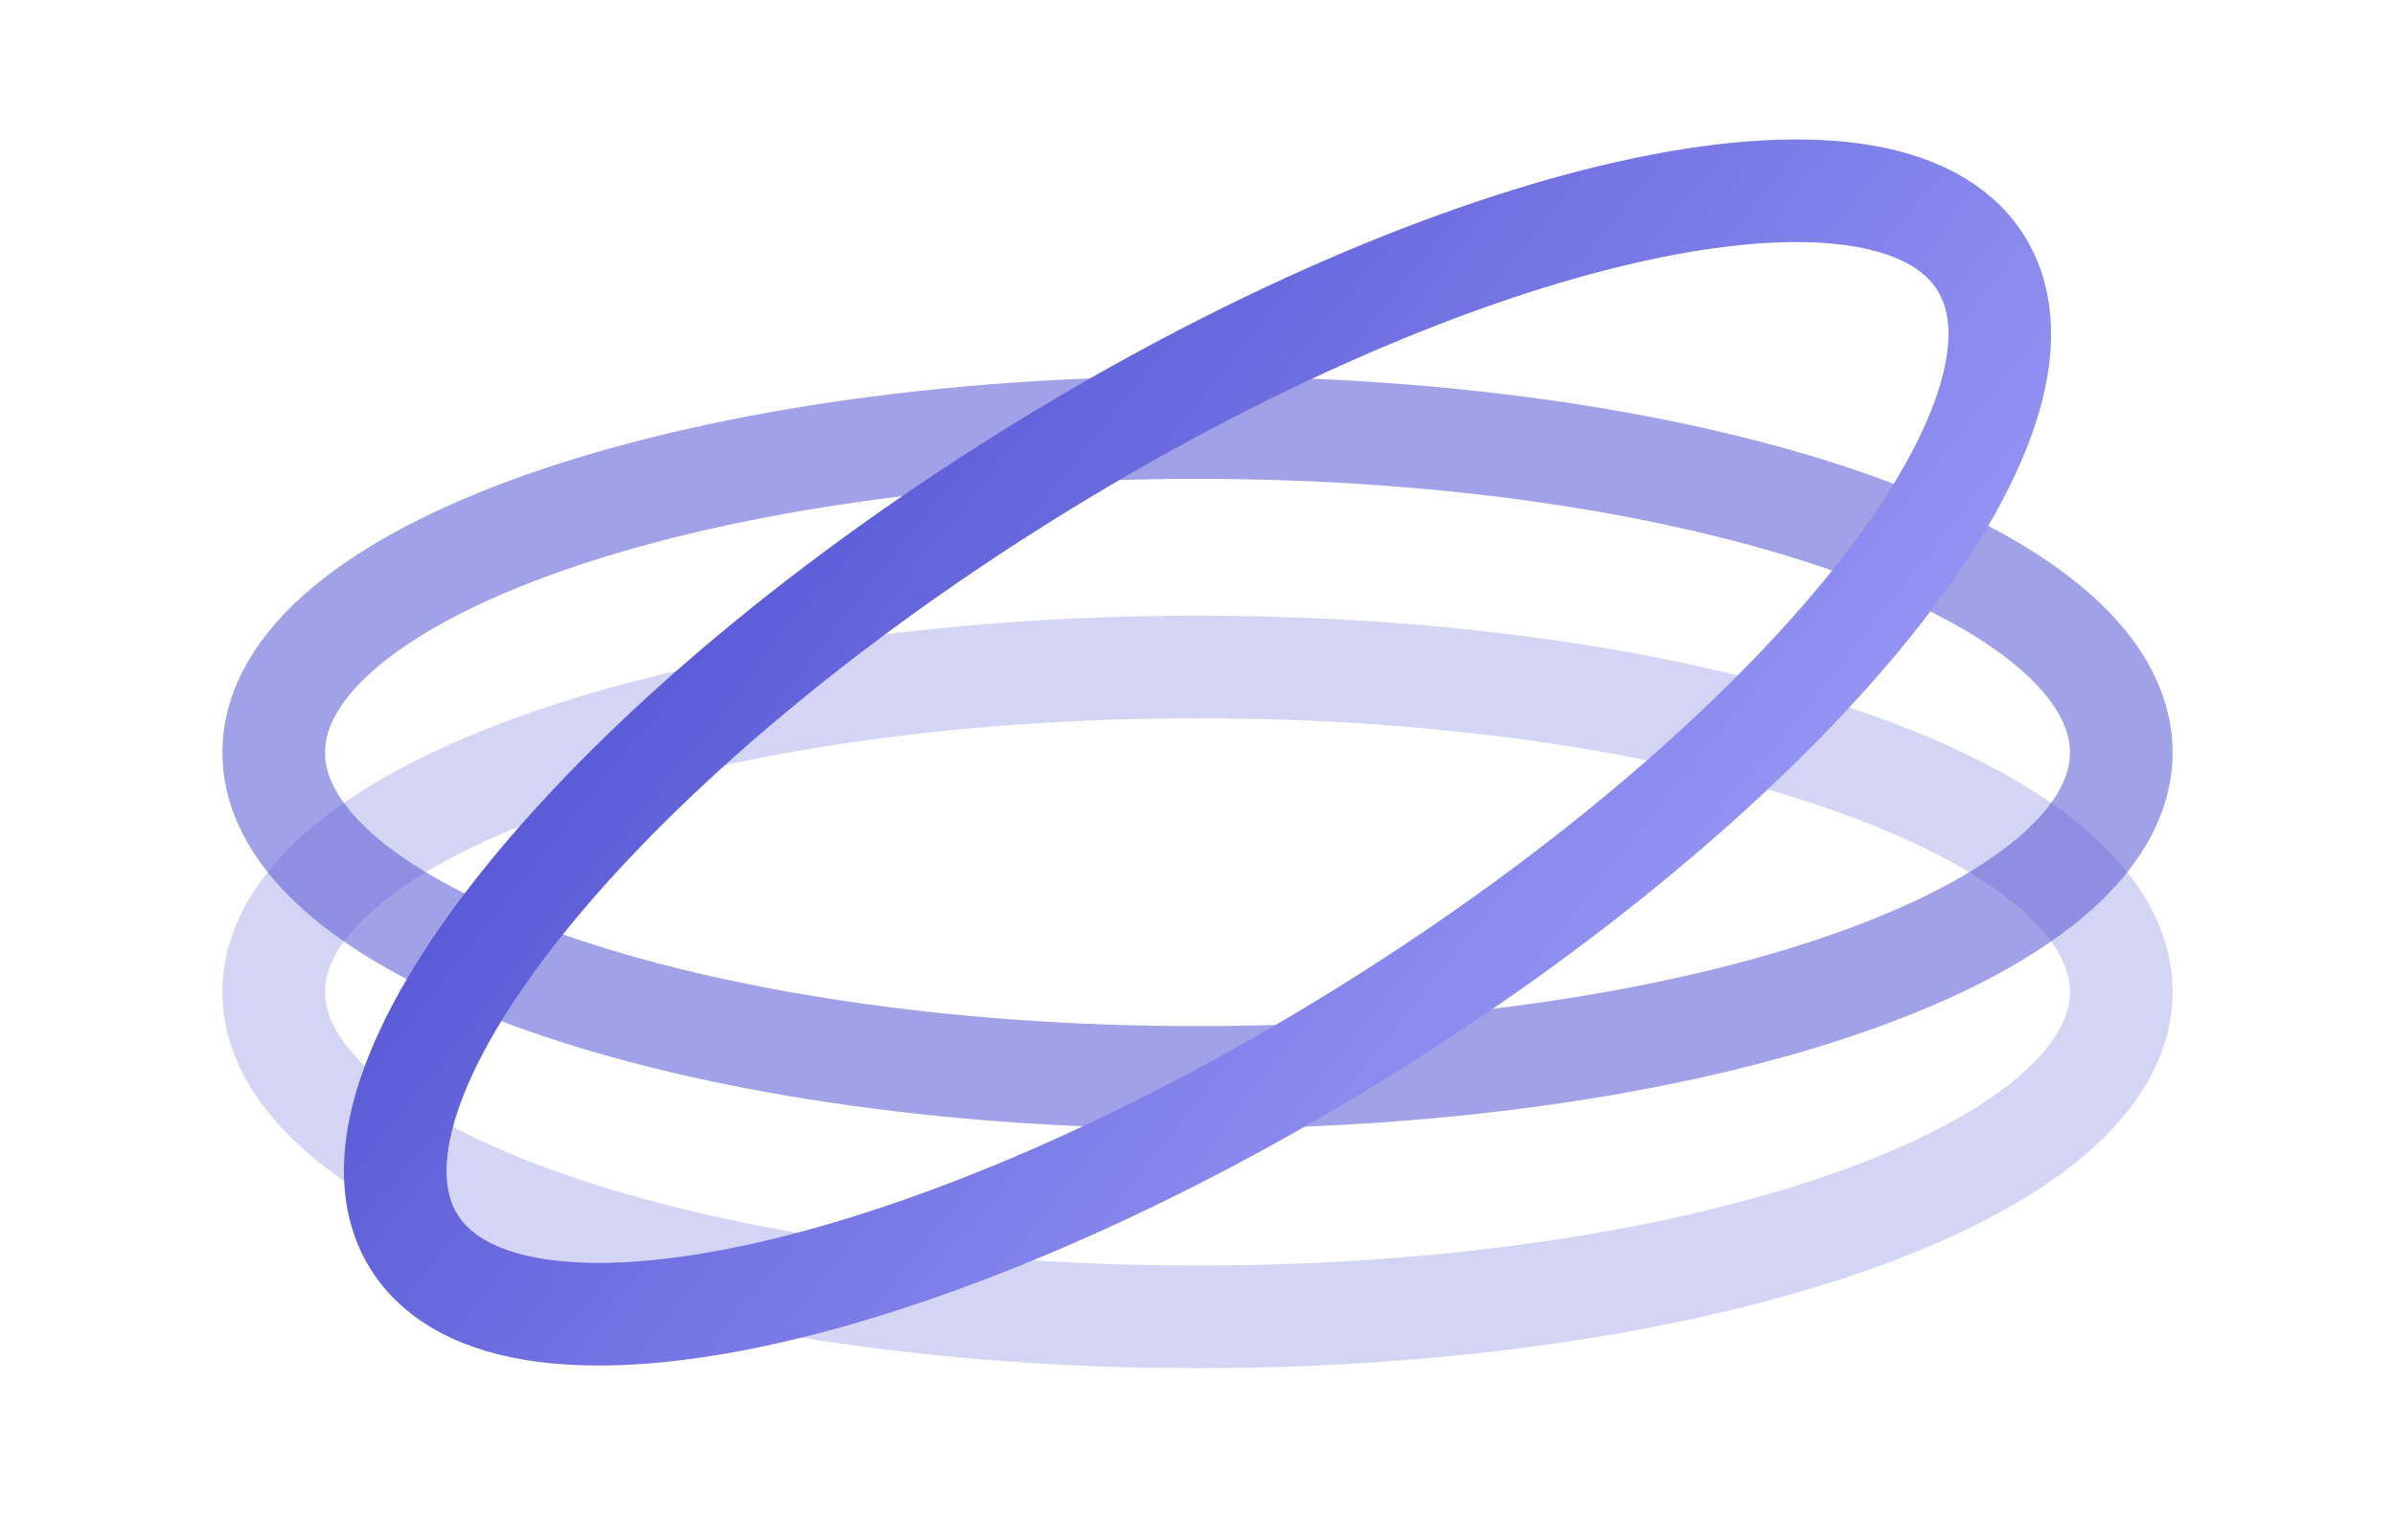
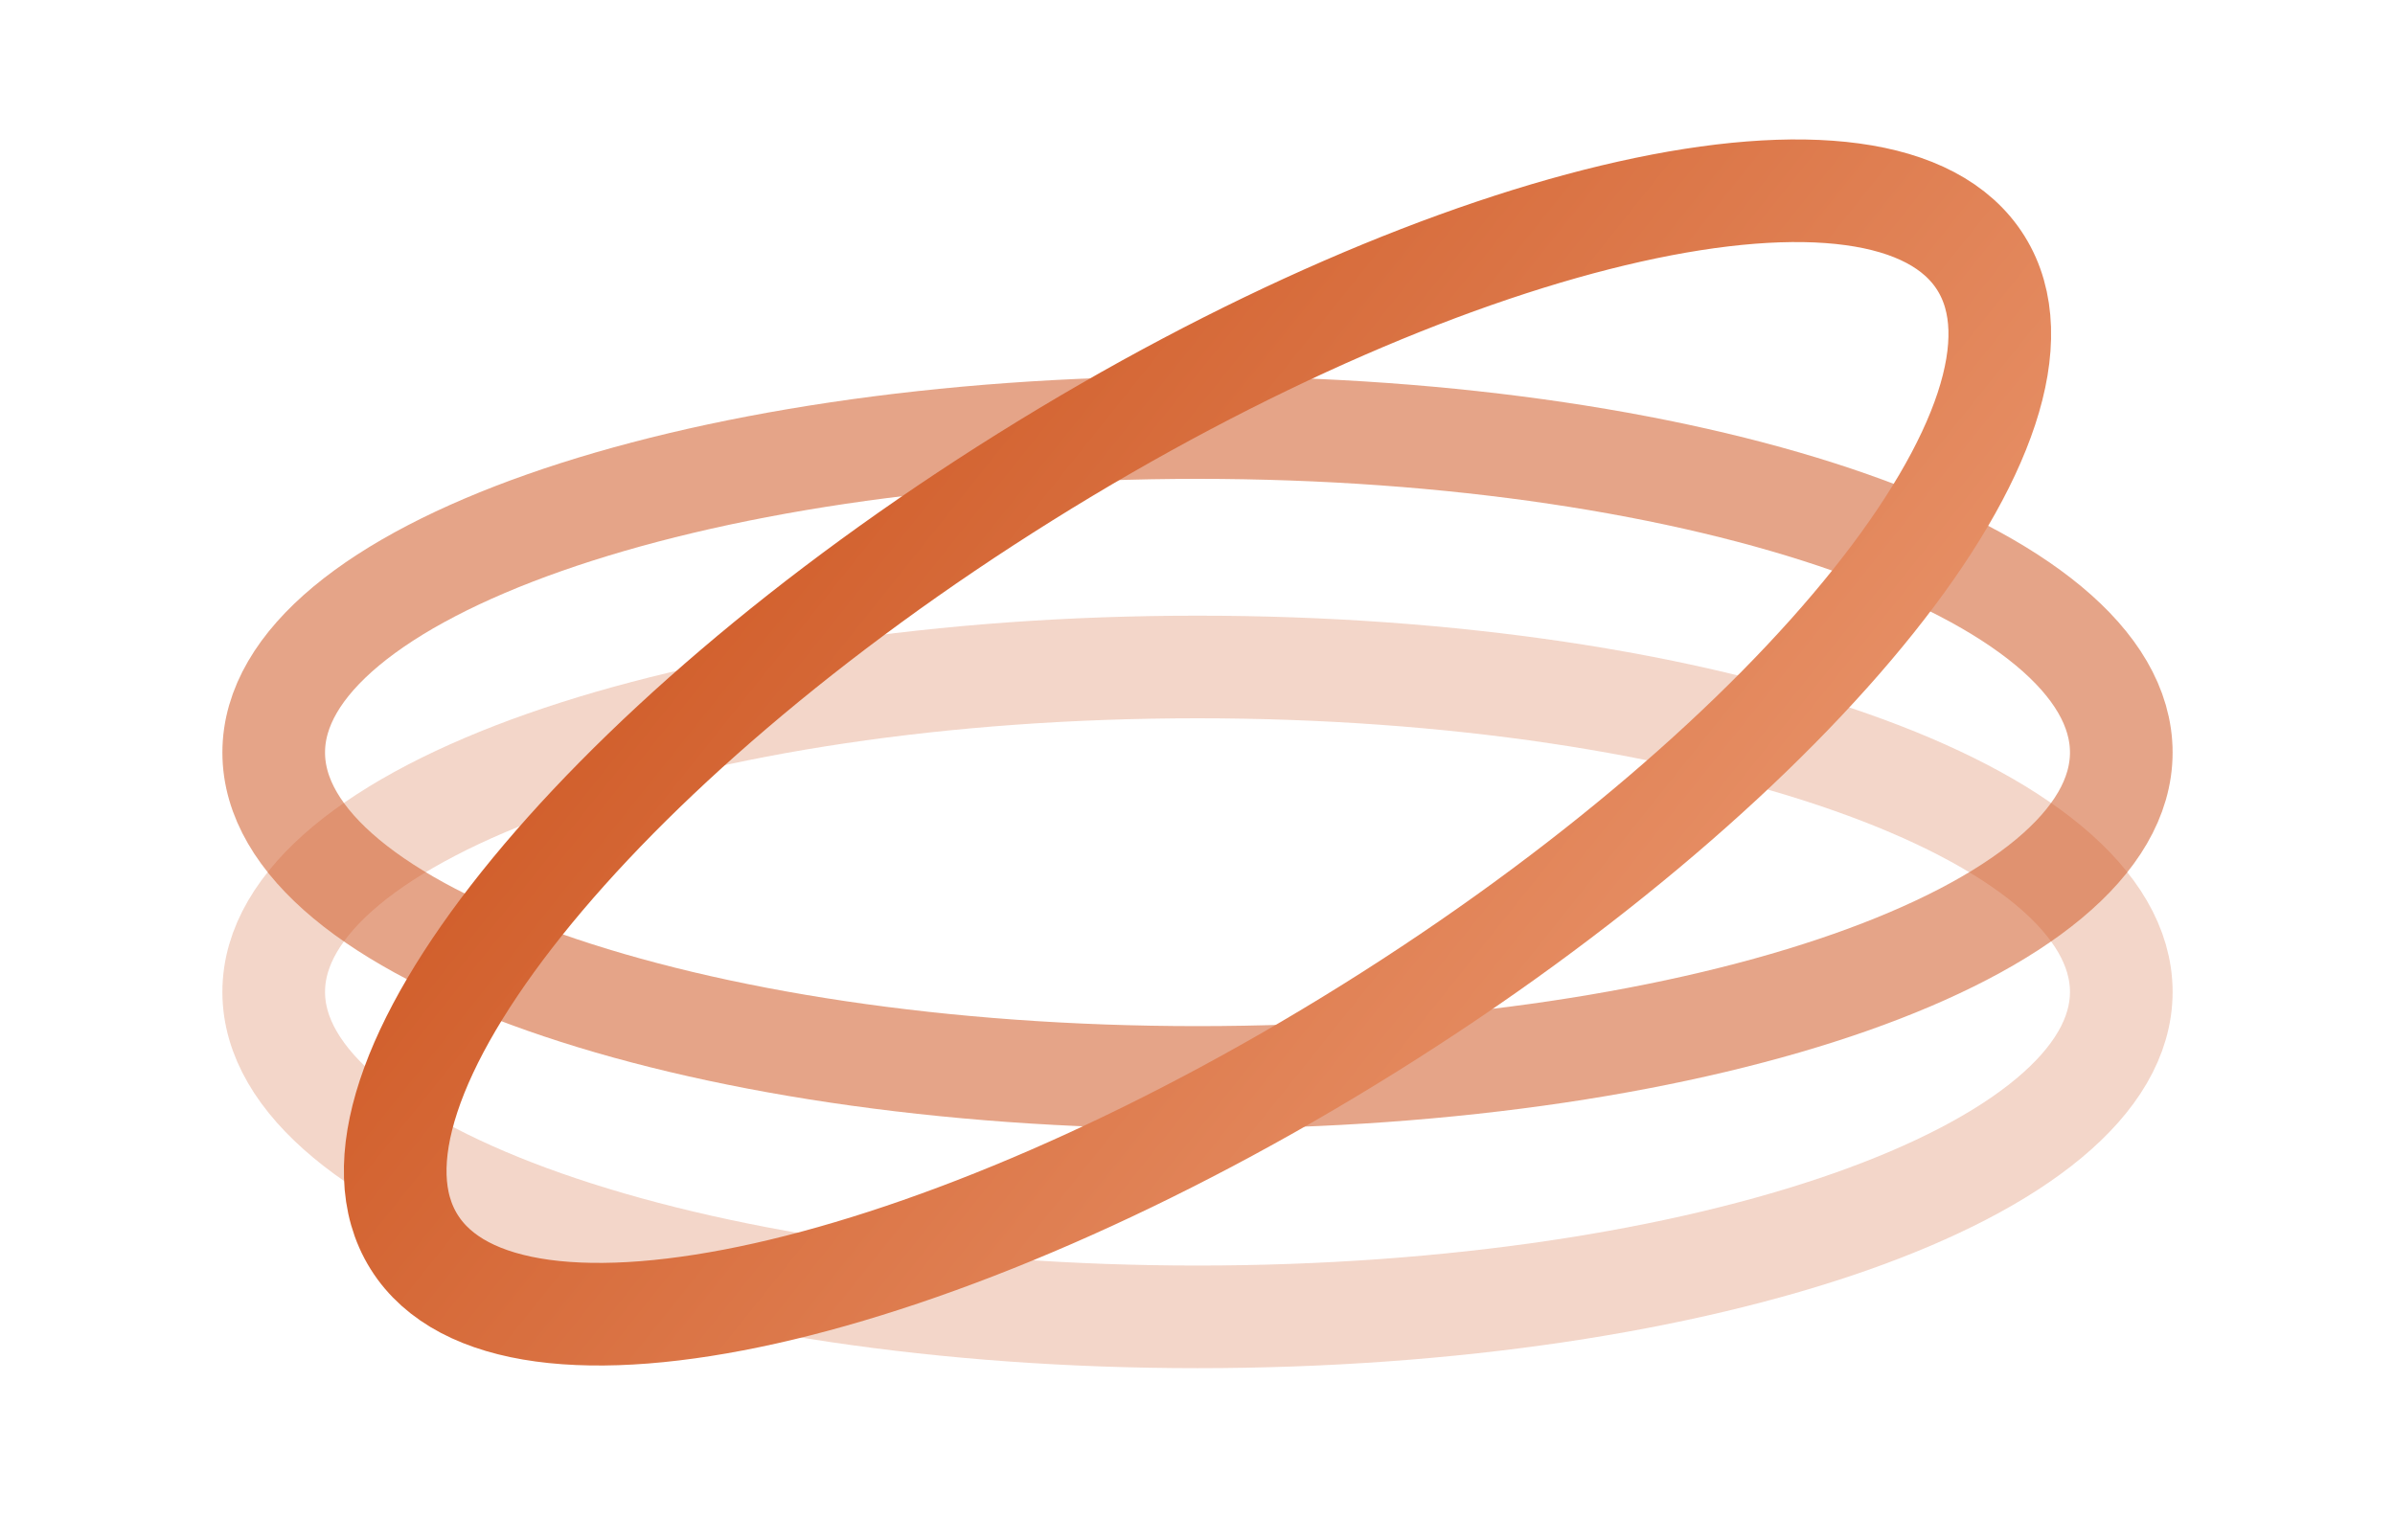
<svg xmlns="http://www.w3.org/2000/svg" viewBox="0 0 140 90">
  <defs>
    <linearGradient id="g1" x1="0" y1="0" x2="1" y2="1">
-       <stop offset="0" stop-color="#5454D4" />
-       <stop offset="1" stop-color="#9A9AF7" />
+       <stop offset="0" stop-color="#CF5A26" />
+       <stop offset="1" stop-color="#E8936A" />
    </linearGradient>
    <linearGradient id="g2" x1="0" y1="0" x2="1" y2="0">
-       <stop offset="0" stop-color="#5454D4" />
-       <stop offset="1" stop-color="#22D3C5" />
+       <stop offset="0" stop-color="#CF5A26" />
+       <stop offset="1" stop-color="#E8936A" />
    </linearGradient>
    <linearGradient id="g3" x1="0" y1="1" x2="0" y2="0">
-       <stop offset="0" stop-color="#5454D4" stop-opacity=".25" />
-       <stop offset="1" stop-color="#5454D4" />
+       <stop offset="0" stop-color="#CF5A26" stop-opacity=".25" />
+       <stop offset="1" stop-color="#CF5A26" />
    </linearGradient>
    <linearGradient id="g4" x1="0" y1="0" x2="1" y2="0">
-       <stop offset="0" stop-color="#5454D4" stop-opacity="0" />
-       <stop offset=".35" stop-color="#5454D4" />
-       <stop offset="1" stop-color="#9A9AF7" />
+       <stop offset="0" stop-color="#CF5A26" stop-opacity="0" />
+       <stop offset=".35" stop-color="#CF5A26" />
+       <stop offset="1" stop-color="#E8936A" />
    </linearGradient>
    <linearGradient id="g5" x1="0" y1="1" x2="1" y2="0">
-       <stop offset="0" stop-color="#5454D4" />
-       <stop offset="1" stop-color="#9A9AF7" />
+       <stop offset="0" stop-color="#CF5A26" />
+       <stop offset="1" stop-color="#E8936A" />
    </linearGradient>
  </defs>
-   <ellipse cx="70" cy="58" rx="54" ry="19" fill="none" stroke="#5454D4" stroke-width="6" opacity=".25" />
-   <ellipse cx="70" cy="44" rx="54" ry="19" fill="none" stroke="#5454D4" stroke-width="6" opacity=".55" />
+   <ellipse cx="70" cy="58" rx="54" ry="19" fill="none" stroke="#CF5A26" stroke-width="6" opacity=".25" />
+   <ellipse cx="70" cy="44" rx="54" ry="19" fill="none" stroke="#CF5A26" stroke-width="6" opacity=".55" />
  <ellipse cx="70" cy="44" rx="54" ry="19" fill="none" stroke="url(#g1)" stroke-width="6" transform="rotate(-32 70 44)" />
</svg>
